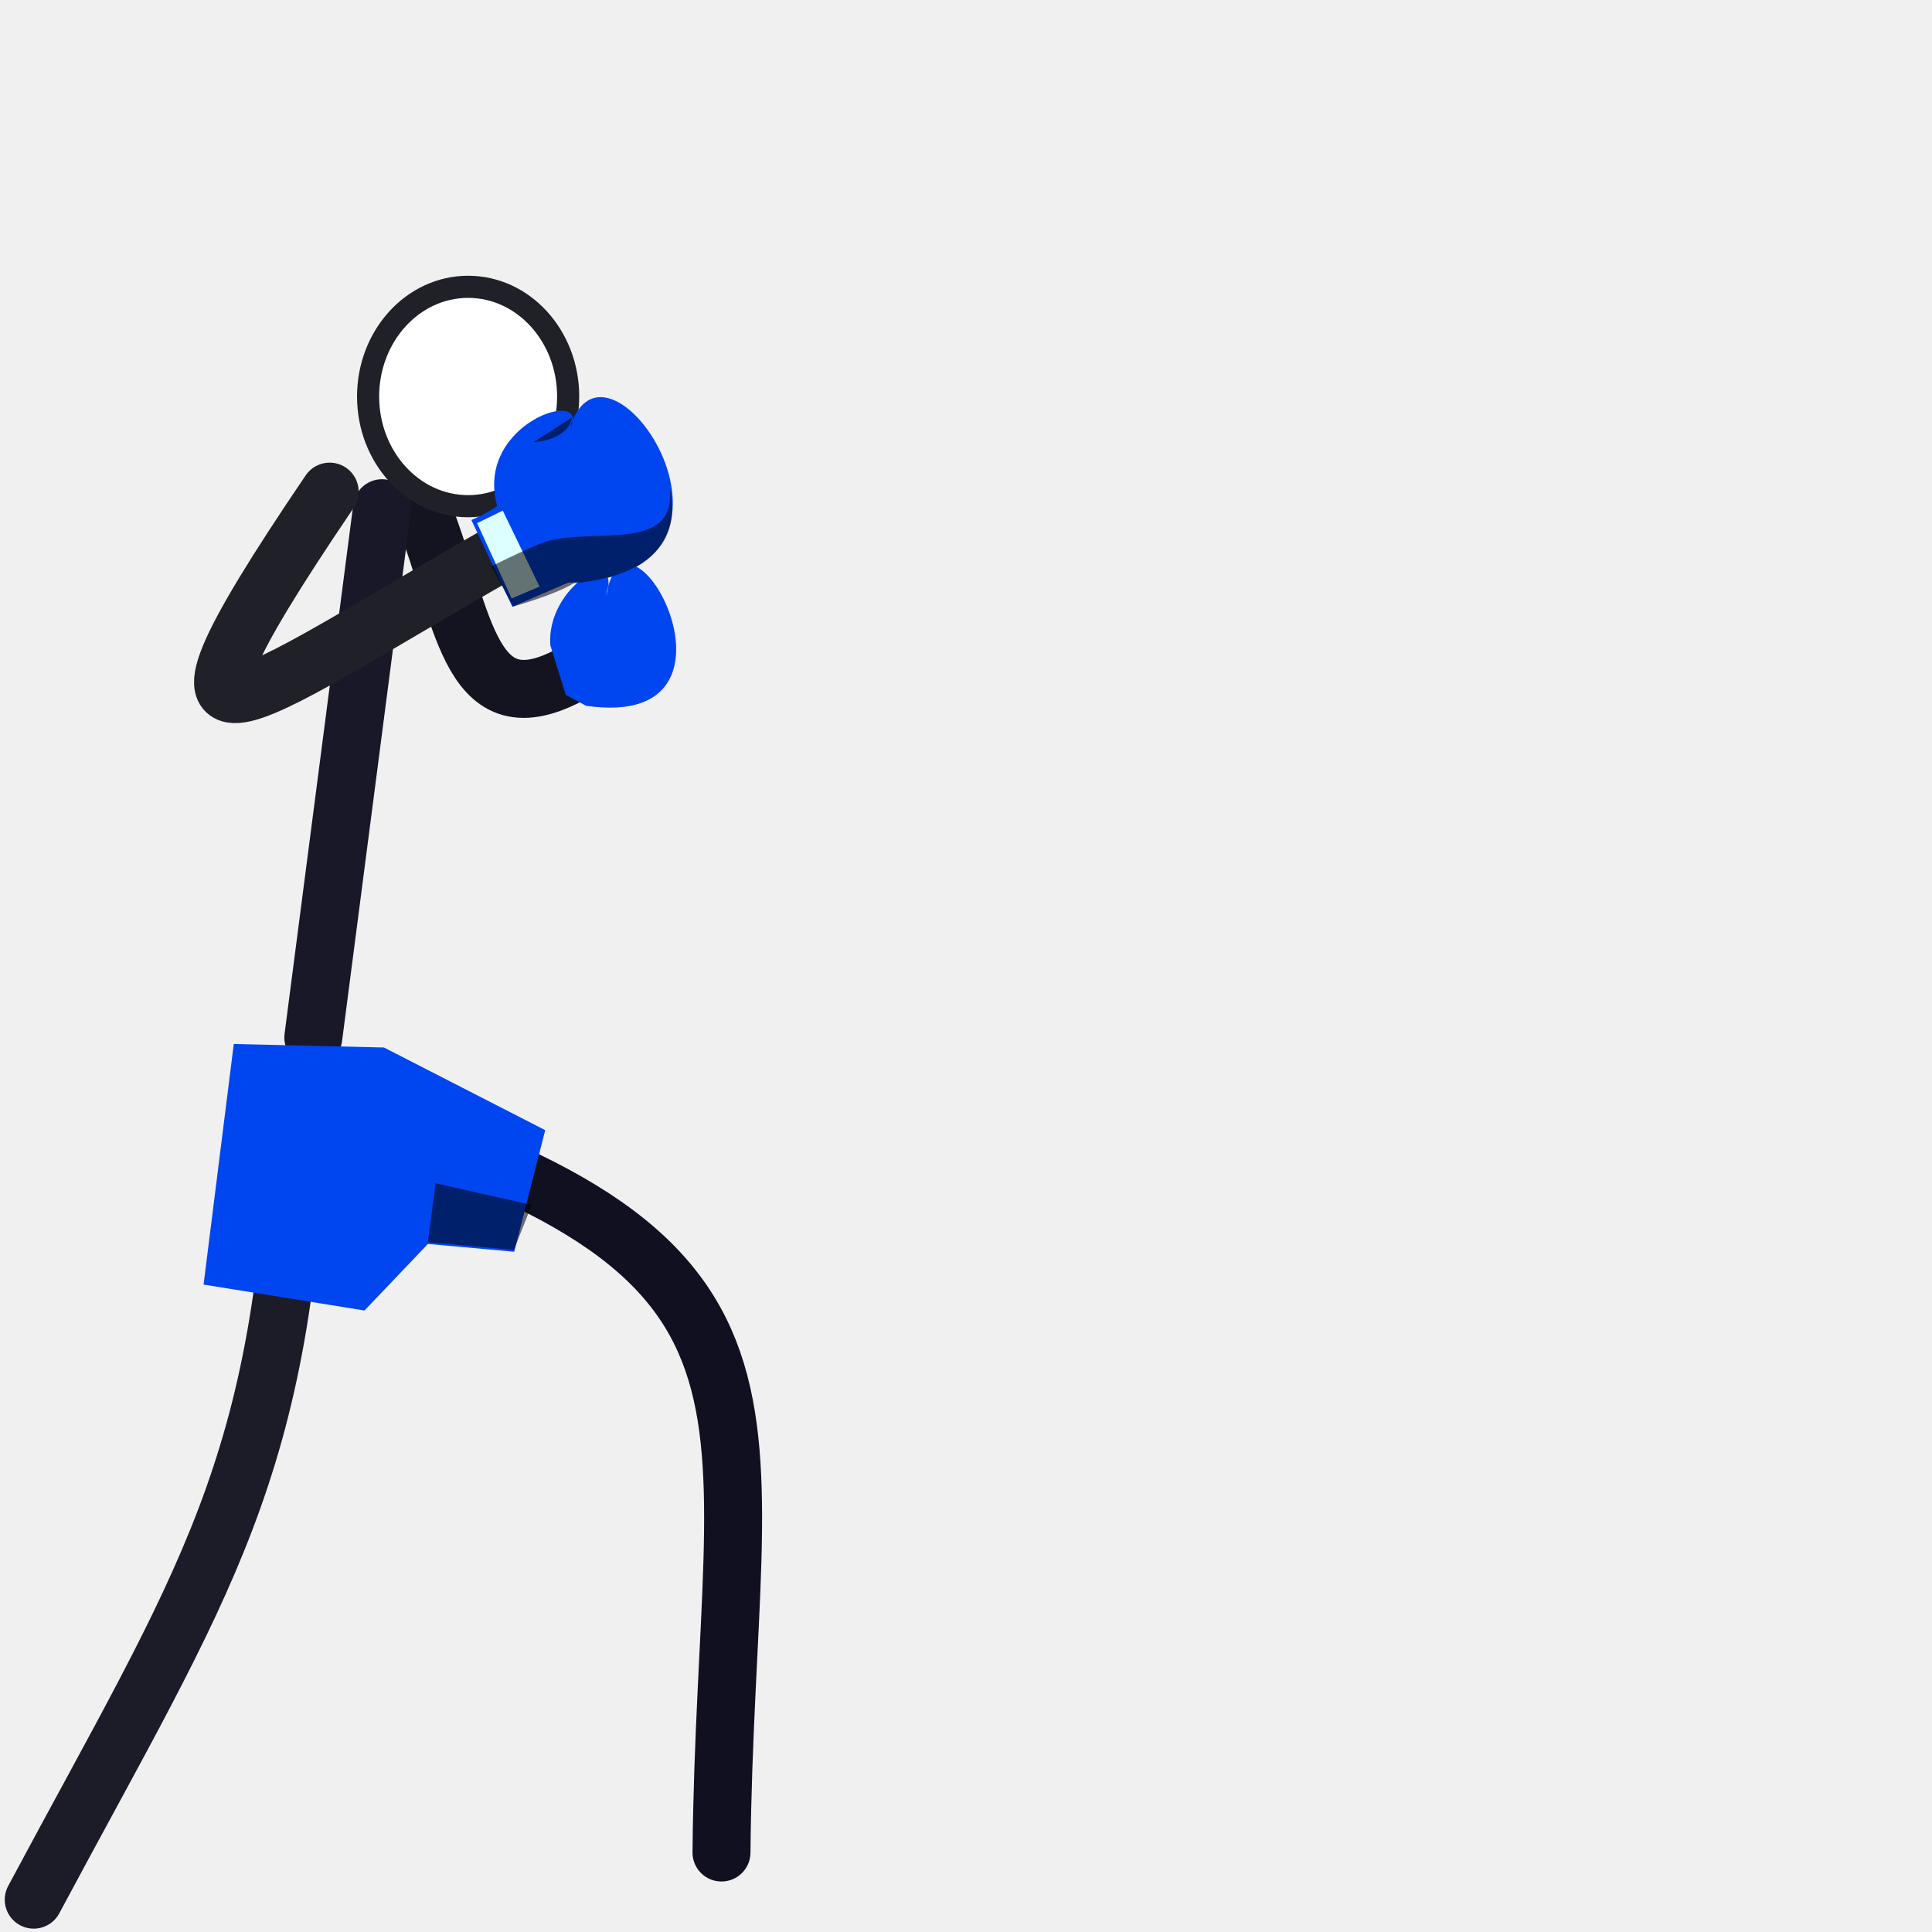
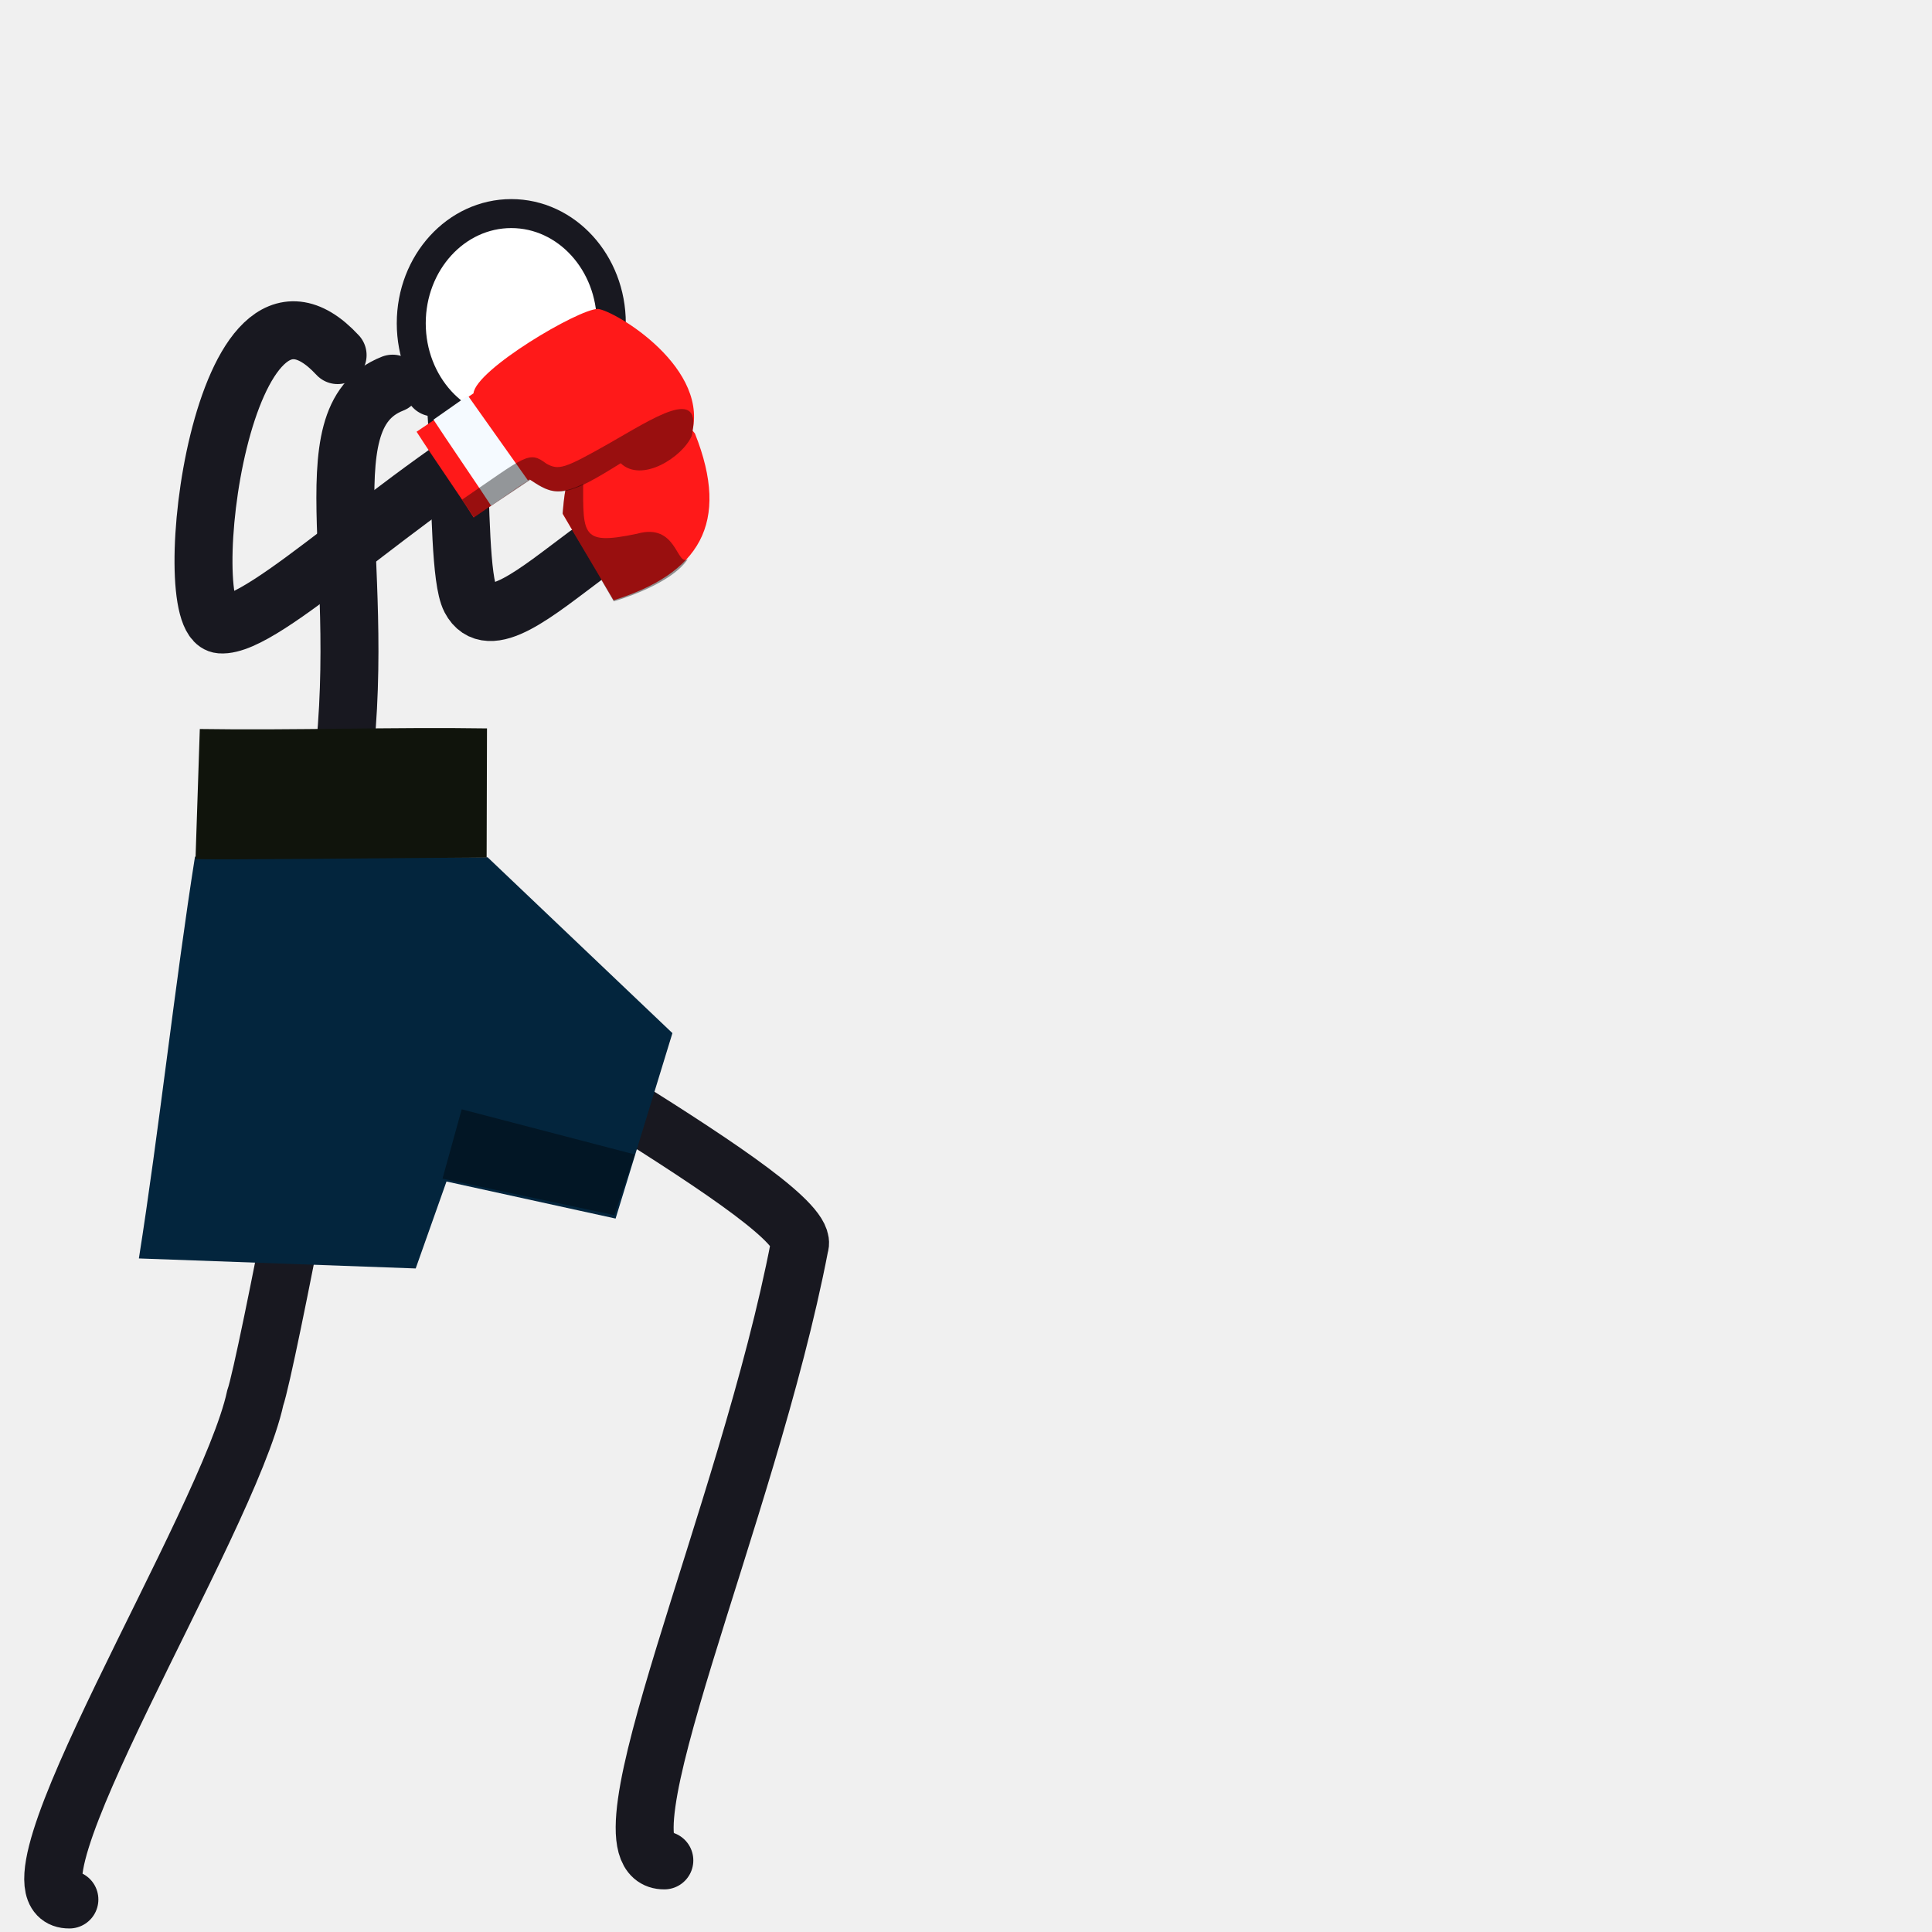
- <svg xmlns="http://www.w3.org/2000/svg" width="200" height="200" viewBox="0 0 200 200" id="svg5438" version="1.1">
-   <defs id="defs5440">
-     </defs>
-   <g id="layer1" transform="translate(0,-852.3623)">
-     <path style="fill:none;fill-rule:evenodd;stroke:#101020;stroke-width:6;stroke-linecap:round;stroke-linejoin:miter;stroke-miterlimit:4;stroke-dasharray:none;stroke-opacity:1" d="m 31.746,966.177 c 54.352,16.146 43.409,30.065 42.942,77.957" id="path4241" />
-     <path style="fill:none;fill-rule:evenodd;stroke:#141420;stroke-width:6;stroke-linecap:round;stroke-linejoin:miter;stroke-miterlimit:4;stroke-dasharray:none;stroke-opacity:1" d="m 43.811,905.364 c 4.409,11.227 4.694,23.061 16.048,16.369" id="path4276" />
-     <path style="fill:none;fill-rule:evenodd;stroke:#181828;stroke-width:6;stroke-linecap:round;stroke-linejoin:miter;stroke-miterlimit:4;stroke-dasharray:none;stroke-opacity:1" d="m 39.548,904.971 -7.114,54.785" id="path4245" />
-     <ellipse style="fill:#ffffff;fill-opacity:1;stroke:#202028;stroke-width:2.29;stroke-miterlimit:4;stroke-dasharray:none;stroke-opacity:1" id="path5468" cy="893.408" cx="48.461" rx="10.355" ry="11.355" />
-     <path style="fill:none;fill-rule:evenodd;stroke:#1c1c28;stroke-width:6;stroke-linecap:round;stroke-linejoin:miter;stroke-miterlimit:4;stroke-dasharray:none;stroke-opacity:1" d="m 30.859,966.076 c -1.212,38.555 -9.707,49.905 -27.368,82.939" id="path4237" />
-     <path style="fill:#0046f0;fill-opacity:1;fill-rule:evenodd;stroke:none;stroke-width:1px;stroke-linecap:butt;stroke-linejoin:miter;stroke-opacity:1" d="m 44.298,981.136 -6.565,6.889 -16.66,-2.684 3.127,-24.904 15.546,0.362 16.695,8.557 -3.209,12.588" id="path4735" />
-     <path style="fill:#000000;fill-opacity:0.549;fill-rule:evenodd;stroke:none;stroke-width:1px;stroke-linecap:butt;stroke-linejoin:miter;stroke-opacity:1" d="m 44.292,980.949 0.802,-6.098 9.95,2.247 -1.845,4.654 z" id="path4173" />
-     <path style="fill:#0046f0;fill-opacity:1;fill-rule:evenodd;stroke:none;stroke-width:1px;stroke-linecap:butt;stroke-linejoin:miter;stroke-opacity:1" d="m 62.747,914.03 c 1.75,-5.529 -6.246,-0.962 -5.777,5.135 l 1.605,5.135 2.086,1.123 c 18.465,2.7 4.207,-23.587 2.086,-11.394 z" id="path4175" />
-     <path style="fill:none;fill-rule:evenodd;stroke:#202028;stroke-width:6;stroke-linecap:round;stroke-linejoin:miter;stroke-miterlimit:4;stroke-dasharray:none;stroke-opacity:1" d="m 34.127,903.255 c -22.753,33.544 -7.6,20.439 20.555,4.736" id="path4247" />
-     <path style="fill:#0046f0;fill-opacity:1;fill-rule:evenodd;stroke:none;stroke-width:1px;stroke-linecap:butt;stroke-linejoin:miter;stroke-opacity:1" d="m 51.472,904.741 c -2.42,-8.655 9.917,-12.412 7.51,-8.014 3.717,-12.586 22.126,15.366 -0.181,15.954 l -5.761,2.497 -4.246,-8.984 c 0,0 1.89,-0.812 2.678,-1.452 z" id="path4148" />
-     <path style="fill:#dcffff;fill-opacity:1;fill-rule:evenodd;stroke:none;stroke-width:1px;stroke-linecap:butt;stroke-linejoin:miter;stroke-opacity:1" d="m 49.391,906.518 2.657,-1.295 3.803,7.861 -2.884,1.229 z" id="path4150" />
-     <path style="fill:#000000;fill-opacity:0.549;fill-rule:evenodd;stroke:none;stroke-width:1px;stroke-linecap:butt;stroke-linejoin:miter;stroke-opacity:1" d="m 50.872,910.981 c 0,0 3.176,-1.574 4.814,-2.247 4.78,-2.153 14.539,1.346 13.621,-5.984 1.419,6.134 -2.748,9.327 -9.93,9.996 -1.894,1.187 -6.259,2.407 -6.259,2.407 z" id="path4160" />
-     <path style="fill:#000000;fill-opacity:0.549;fill-rule:evenodd;stroke:none;stroke-width:1px;stroke-linecap:butt;stroke-linejoin:miter;stroke-opacity:1" d="m 55.204,898.143 4.012,-2.568 c 0,0 -0.16,2.247 -4.012,2.568 z" id="path4162" />
+ <svg xmlns="http://www.w3.org/2000/svg" width="200" height="200" id="svg4204" version="1.1">
+   <defs id="defs4232" />
+   <g id="g4140">
+     <rect x="-1" y="-1" width="202" height="202" id="canvas_background" fill="none" />
+   </g>
+   <g id="g4145">
+     <path d="M 35,95.351 C 47.365,105.243 84.407,124.739 82.772,128.964 77.402,156.94 61.047,192.663 68.772,192.587" id="svg_2" style="fill:none;stroke:#181820;stroke-width:6;stroke-linecap:round" />
+     <path d="m 44.902,40.109 c 3.721,-8.796 1.777,18.067 3.786,21.903 1.89,3.609 6.897,-0.75 12.074,-4.597" id="svg_3" style="fill:none;stroke:#181820;stroke-width:6;stroke-linecap:round" />
+     <path d="m 40.639,39.716 c -9.27,3.635 -1.719,20.53 -5.768,44.019" id="svg_4" style="fill:none;stroke:#181820;stroke-width:6;stroke-linecap:round" />
+     <path d="m 71.94,44.874 c -3.411,-4.375 -12.209,-5.005 -11.595,3.525 -1.358,1.579 -1.714,0.001 -2.095,4.795 l 5.268,8.945 c 8.807,-2.762 12.148,-7.909 8.421,-17.265 z" id="svg_9" style="fill:#ff1919;fill-rule:evenodd" />
+     <path d="m 60.377,48.43 c -1.765,1.64 -1.829,1.274 -2.141,4.703 l 5.303,9.119 c 0,0 5.867,-1.653 7.657,-4.37 -1.199,0.779 -1.107,-3.808 -5.263,-2.626 -6.175,1.291 -5.531,0.024 -5.557,-6.827 z" id="svg_16" style="fill:#000000;fill-opacity:0.4;fill-rule:evenodd" />
+     <ellipse ry="11.355" rx="10.355" cx="52.928" cy="33.465" id="svg_5" style="fill:#ffffff;stroke:#181820;stroke-width:3" />
+     <path stroke="#181820" stroke-width="6" stroke-linecap="round" fill="none" d="m35,100c-0.285,3.967 -7.409,41.354 -8.578,44.721c-2.836,13.033 -27.472,51.996 -19.239,51.913" id="svg_6" />
+     <path d="m 46.221,122.309 -3.188,9.001 -28.656,-1.037 c 2.045,-12.914 3.763,-28.675 5.808,-41.589 l 30.289,0.058 19.135,18.206 -5.883,19.197" id="svg_7" style="fill:#03253d;fill-rule:evenodd" />
+     <path d="m 45.809,122.01 1.985,-7.174 17.932,4.677 -2.131,6.276 z" id="svg_8" style="fill:#000000;fill-opacity:0.4;fill-rule:evenodd" />
+     <path d="m 34.949,36.76 c -12.046,-13.004 -16.775,27.518 -12.116,27.881 4.571,0.356 18.5,-13.704 32.577,-21.556" id="svg_10" style="fill:none;stroke:#181820;stroke-width:6;stroke-linecap:round" />
+     <path d="m 61.888,31.98 c 1.686,0.127 11.935,6.193 9.621,13.258 -1.064,2.044 -4.911,4.891 -7.314,2.665 -6.181,3.922 -6.86,3.313 -9.371,1.732 l -5.787,3.935 c -1.846,-2.876 -4.066,-6.002 -5.912,-8.877 l 5.889,-3.973 c 0.255,-2.47 10.892,-8.745 12.874,-8.739 z" id="svg_11" stroke="null" style="fill:#ff1919;fill-rule:evenodd" />
+     <path d="m 48.562,41.131 6.106,8.62 c -1.463,0.93 -2.239,1.548 -3.827,2.603 -0.969,-1.512 -5,-7.4 -5.968,-8.912 1.25,-0.875 2.313,-1.624 3.564,-2.499 l 0.125,0.188 z" id="svg_12" stroke="null" style="fill:#f5faff;fill-rule:evenodd" />
+     <path stroke="null" d="m 47.836,51.721 c 6.61,-4.517 6.908,-5.096 8.705,-3.737 1.297,0.733 1.897,0.529 6.455,-2.05 4.558,-2.579 9.845,-6.186 8.603,-0.787 -0.992,2.211 -5.189,4.875 -7.346,2.806 -5.282,3.305 -6.617,3.72 -9.352,1.714 l -5.835,3.887 -1.231,-1.833 z" id="svg_13" style="fill:#000000;fill-opacity:0.4;fill-rule:evenodd" />
+     <path fill="#000000" fill-opacity="0.4" fill-rule="evenodd" id="svg_14" stroke="null" />
+     <path d="m 20.239,88.919 c 0.796,0.13 21.466,-0.108 30.137,-0.151 l 0.037,-13.363 c -9.556,-0.152 -20.174,0.213 -29.729,0.061 z" id="svg_15" stroke="null" style="fill:#10140c;fill-opacity:1;fill-rule:evenodd" />
+     <path id="svg_1" d="m49.501,58.439" opacity="0.5" fill-opacity="null" stroke-width="null" stroke="#000000" fill="#ff1919" />
  </g>
</svg>
